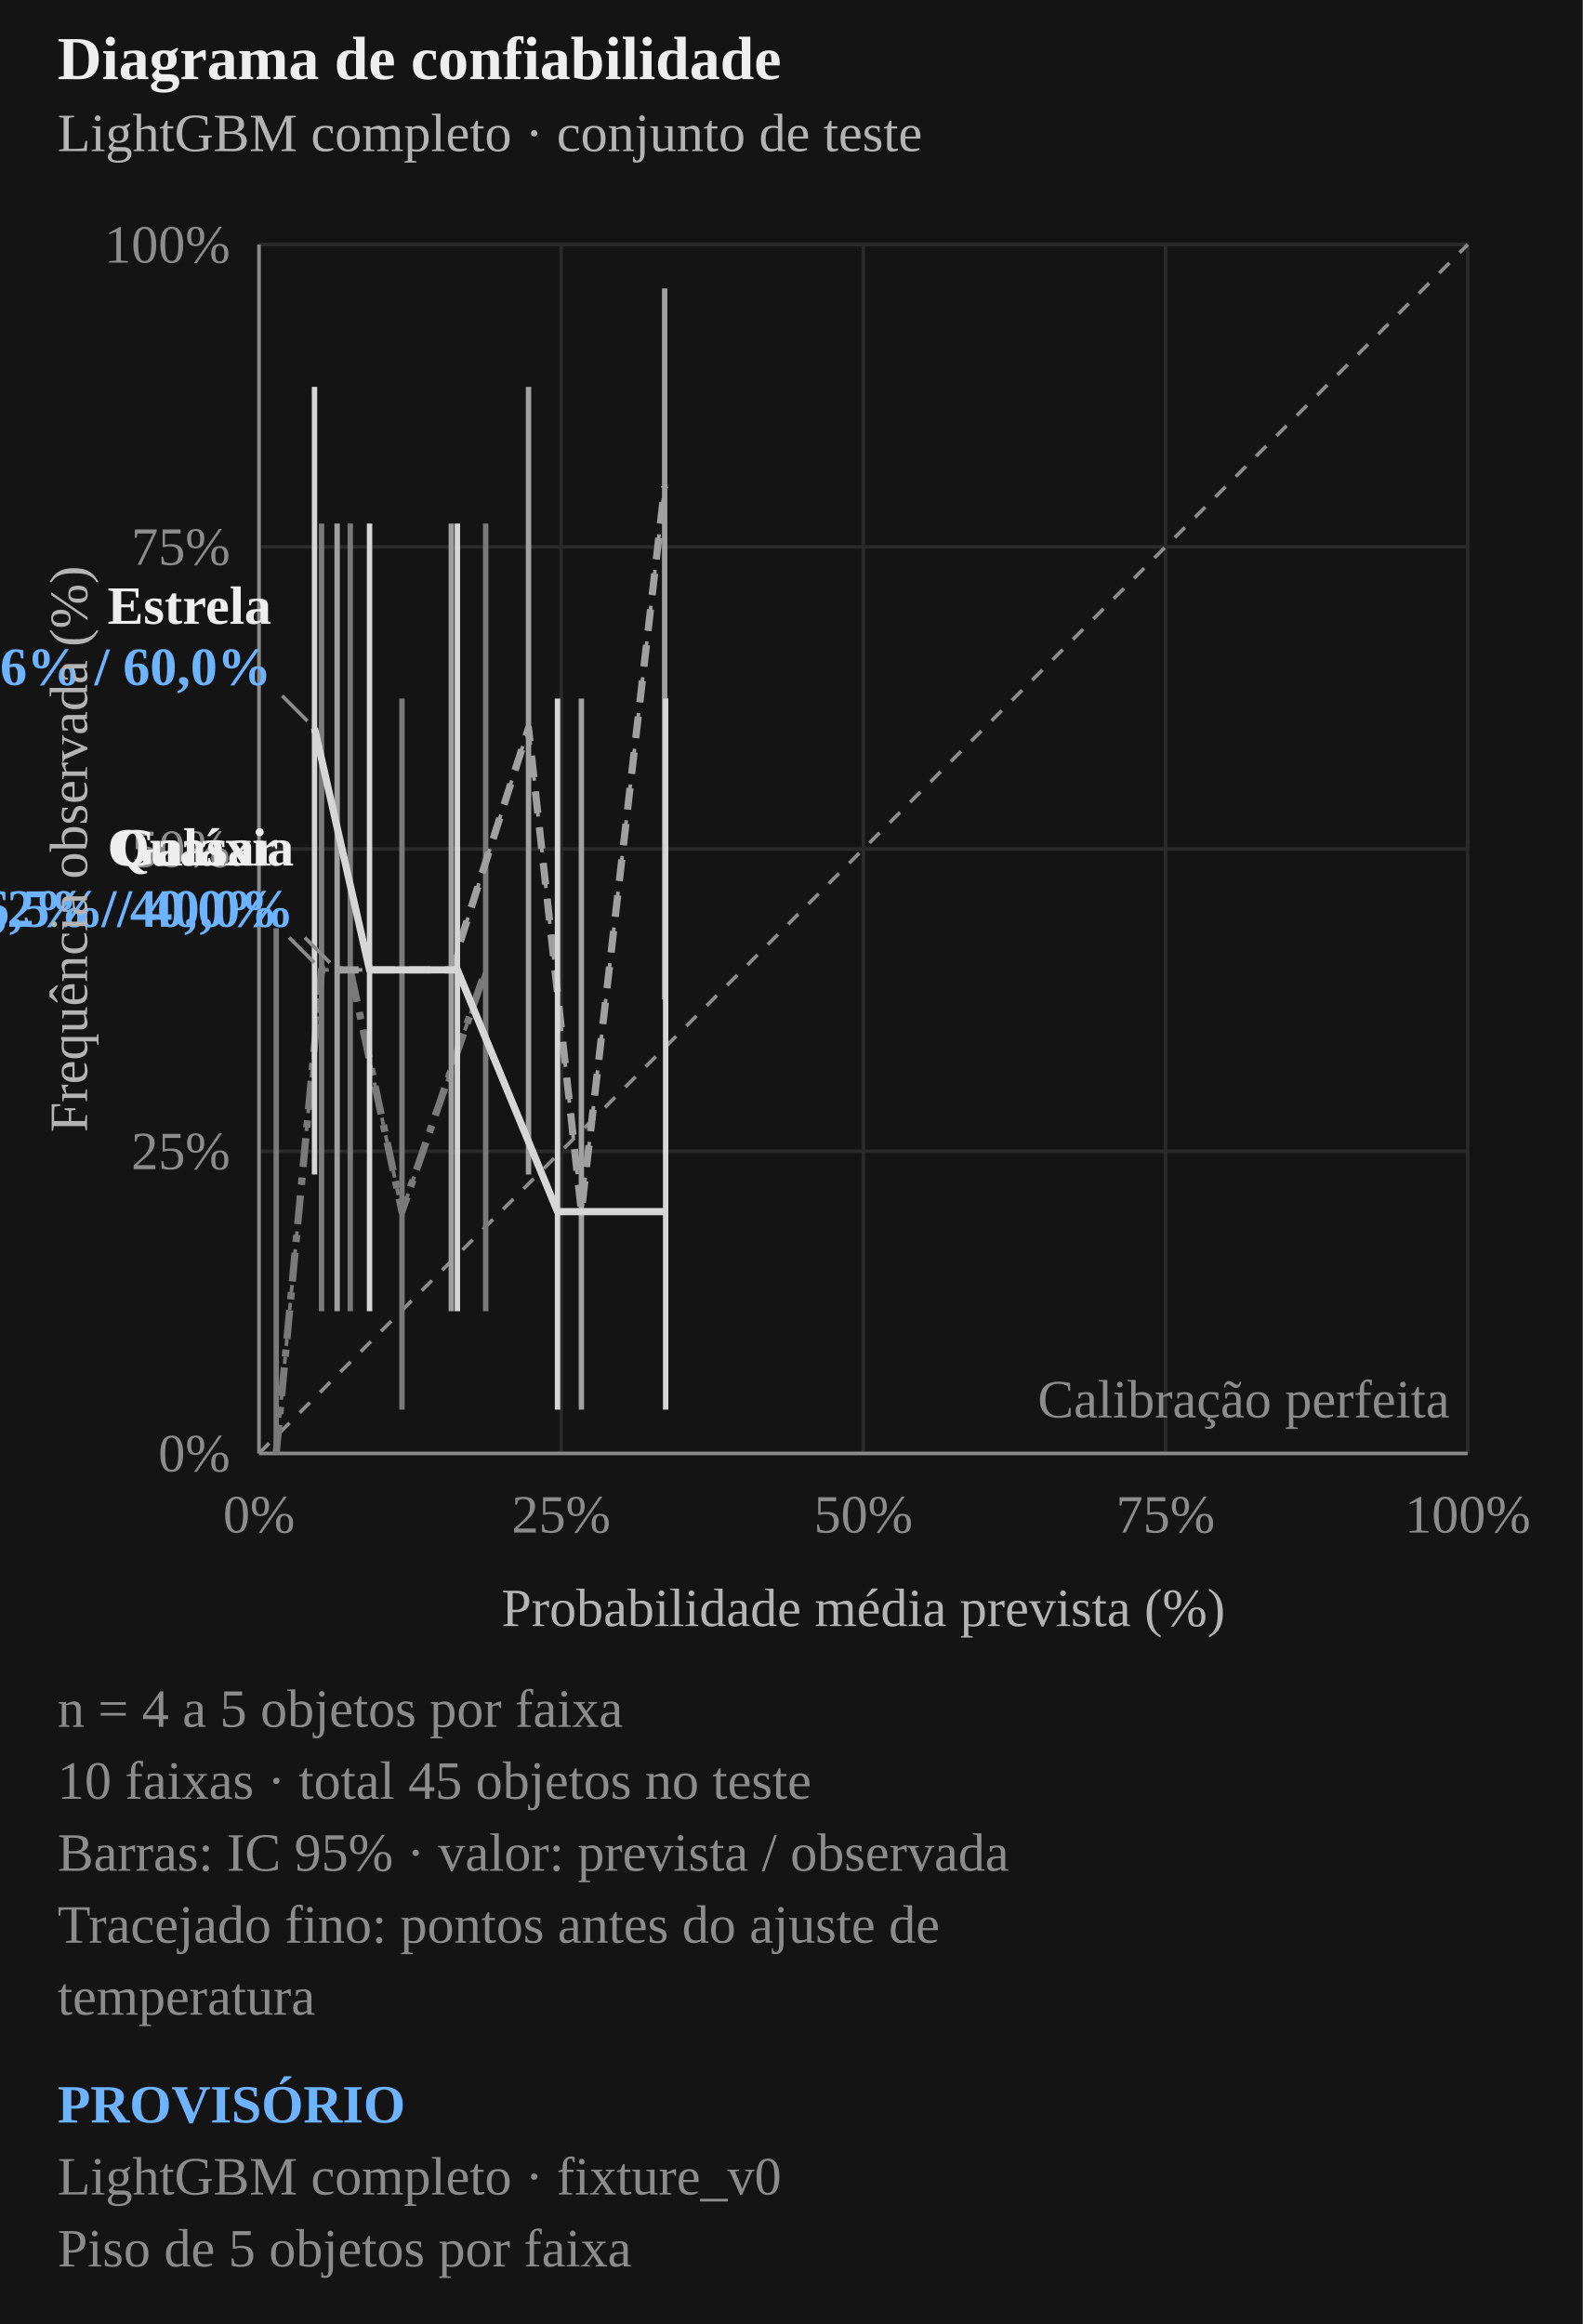
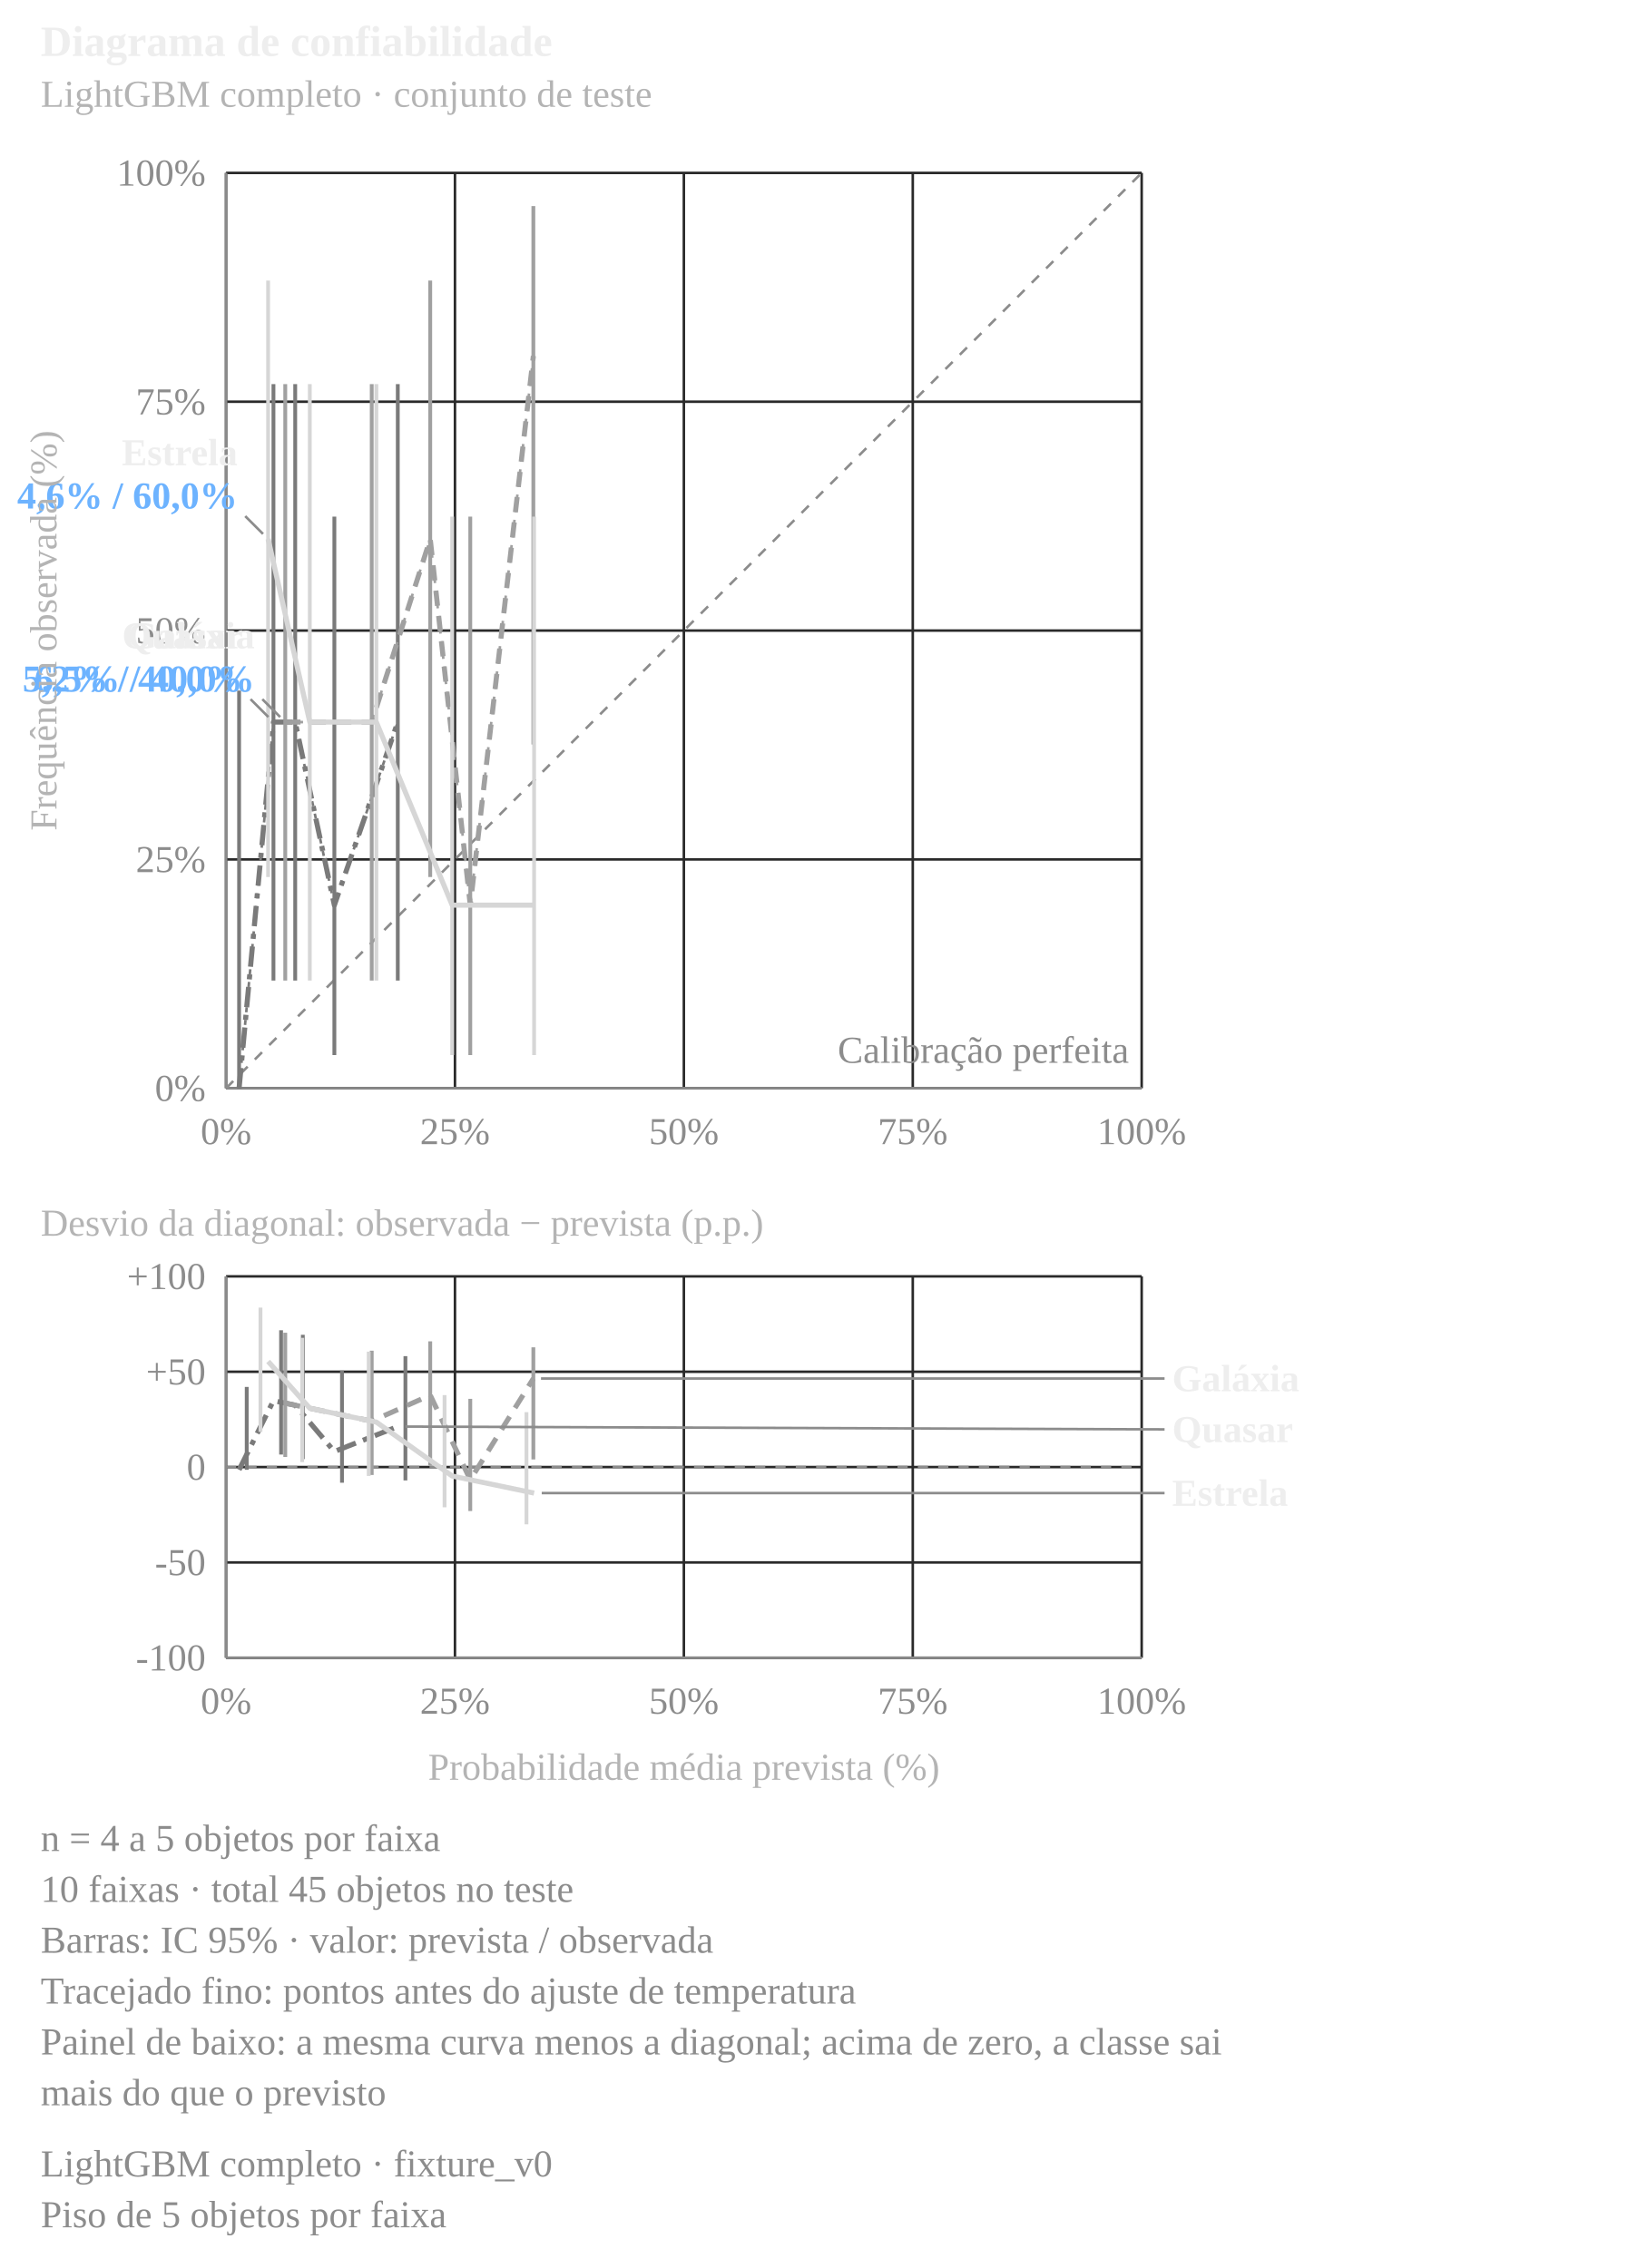
- <svg xmlns="http://www.w3.org/2000/svg" width="440" height="646" viewBox="0 0 440 646" role="img" aria-labelledby="calibracao-title" aria-describedby="calibracao-desc" stroke-linejoin="round" stroke-linecap="butt" style="max-width:100%;height:auto">
+ <svg xmlns="http://www.w3.org/2000/svg" width="640" height="892" viewBox="0 0 640 892" role="img" aria-labelledby="calibracao-title" aria-describedby="calibracao-desc" stroke-linejoin="round" stroke-linecap="butt" style="width:100%;min-width:640px;max-width:800px;height:auto">
  <g id="calibracao-figure_1">
    <g id="calibracao-patch_1">
-       <path d="M 0 646  L 440 646  L 440 0  L 0 0  z " style="fill: #141414" />
+       <path d="M 0 892  L 640 892  L 640 0  L 0 0  L 0 892  z " style="fill: none" />
    </g>
    <g id="calibracao-axes_1">
      <g id="calibracao-line2d_1">
-         <path d="M 72 68  L 72 404  " style="fill: none; stroke: #2a2a2a" />
+         <path d="M 88.884 68  L 88.884 428  " style="fill: none; stroke: #2a2a2a" />
      </g>
      <g id="calibracao-line2d_2">
-         <path d="M 72 404  L 408 404  " style="fill: none; stroke: #2a2a2a" />
+         <path d="M 88.884 428  L 448.884 428  " style="fill: none; stroke: #2a2a2a" />
      </g>
      <g id="calibracao-line2d_3">
-         <path d="M 156 68  L 156 404  " style="fill: none; stroke: #2a2a2a" />
+         <path d="M 178.884 68  L 178.884 428  " style="fill: none; stroke: #2a2a2a" />
      </g>
      <g id="calibracao-line2d_4">
-         <path d="M 72 320  L 408 320  " style="fill: none; stroke: #2a2a2a" />
+         <path d="M 88.884 338  L 448.884 338  " style="fill: none; stroke: #2a2a2a" />
      </g>
      <g id="calibracao-line2d_5">
-         <path d="M 240 68  L 240 404  " style="fill: none; stroke: #2a2a2a" />
+         <path d="M 268.884 68  L 268.884 428  " style="fill: none; stroke: #2a2a2a" />
      </g>
      <g id="calibracao-line2d_6">
-         <path d="M 72 236  L 408 236  " style="fill: none; stroke: #2a2a2a" />
+         <path d="M 88.884 248  L 448.884 248  " style="fill: none; stroke: #2a2a2a" />
      </g>
      <g id="calibracao-line2d_7">
-         <path d="M 324 68  L 324 404  " style="fill: none; stroke: #2a2a2a" />
+         <path d="M 358.884 68  L 358.884 428  " style="fill: none; stroke: #2a2a2a" />
      </g>
      <g id="calibracao-line2d_8">
-         <path d="M 72 152  L 408 152  " style="fill: none; stroke: #2a2a2a" />
+         <path d="M 88.884 158  L 448.884 158  " style="fill: none; stroke: #2a2a2a" />
      </g>
      <g id="calibracao-line2d_9">
-         <path d="M 408 68  L 408 404  " style="fill: none; stroke: #2a2a2a" />
+         <path d="M 448.884 68  L 448.884 428  " style="fill: none; stroke: #2a2a2a" />
      </g>
      <g id="calibracao-line2d_10">
-         <path d="M 72 68  L 408 68  " style="fill: none; stroke: #2a2a2a" />
+         <path d="M 88.884 68  L 448.884 68  " style="fill: none; stroke: #2a2a2a" />
      </g>
      <g id="calibracao-line2d_11">
-         <path d="M 72 404  L 408 404  " style="fill: none; stroke: #8a8a8a" />
+         <path d="M 88.884 428  L 448.884 428  " style="fill: none; stroke: #8a8a8a" />
      </g>
      <g id="calibracao-line2d_12">
-         <path d="M 72 68  L 72 404  " style="fill: none; stroke: #8a8a8a" />
+         <path d="M 88.884 68  L 88.884 428  " style="fill: none; stroke: #8a8a8a" />
      </g>
      <g id="calibracao-line2d_13">
-         <path d="M 72 404  L 408 68  " style="fill: none; stroke-dasharray: 4,4; stroke-dashoffset: 0; stroke: #8c8c8c" />
+         <path d="M 88.884 428  L 448.884 68  " style="fill: none; stroke-dasharray: 4,4; stroke-dashoffset: 0; stroke: #8c8c8c" />
      </g>
      <g id="calibracao-line2d_14">
-         <path d="M 76.784 404  L 76.784 258.014  " style="fill: none; stroke: #7a7a7a; stroke-width: 1.5" />
+         <path d="M 94.009 428  L 94.009 271.586  " style="fill: none; stroke: #7a7a7a; stroke-width: 1.5" />
      </g>
      <g id="calibracao-line2d_15">
-         <path d="M 89.39 364.479  L 89.39 145.523  " style="fill: none; stroke: #7a7a7a; stroke-width: 1.5" />
+         <path d="M 107.516 385.657  L 107.516 151.061  " style="fill: none; stroke: #7a7a7a; stroke-width: 1.5" />
      </g>
      <g id="calibracao-line2d_16">
-         <path d="M 97.371 364.479  L 97.371 145.523  " style="fill: none; stroke: #7a7a7a; stroke-width: 1.5" />
+         <path d="M 116.067 385.657  L 116.067 151.061  " style="fill: none; stroke: #7a7a7a; stroke-width: 1.5" />
      </g>
      <g id="calibracao-line2d_17">
-         <path d="M 111.743 391.829  L 111.743 194.18  " style="fill: none; stroke: #7a7a7a; stroke-width: 1.5" />
+         <path d="M 131.465 414.959  L 131.465 203.192  " style="fill: none; stroke: #7a7a7a; stroke-width: 1.5" />
      </g>
      <g id="calibracao-line2d_18">
-         <path d="M 135.015 364.479  L 135.015 145.523  " style="fill: none; stroke: #7a7a7a; stroke-width: 1.5" />
+         <path d="M 156.4 385.657  L 156.4 151.061  " style="fill: none; stroke: #7a7a7a; stroke-width: 1.5" />
      </g>
      <g id="calibracao-line2d_19">
-         <path d="M 76.784 404  L 89.39 269.6  L 97.371 269.6  L 111.743 336.8  L 135.015 269.6  " style="fill: none; stroke-dasharray: 2,3; stroke-dashoffset: 0; stroke: #7a7a7a" />
+         <path d="M 94.009 428  L 107.516 284  L 116.067 284  L 131.465 356  L 156.4 284  " style="fill: none; stroke-dasharray: 2,3; stroke-dashoffset: 0; stroke: #7a7a7a" />
      </g>
      <g id="calibracao-line2d_20">
-         <path d="M 76.784 404  L 89.39 269.6  L 97.371 269.6  L 111.743 336.8  L 135.015 269.6  " style="fill: none; stroke-dasharray: 8,3,2,3; stroke-dashoffset: 0; stroke: #7a7a7a; stroke-width: 2" />
+         <path d="M 94.009 428  L 107.516 284  L 116.067 284  L 131.465 356  L 156.4 284  " style="fill: none; stroke-dasharray: 8,3,2,3; stroke-dashoffset: 0; stroke: #7a7a7a; stroke-width: 2" />
      </g>
      <g id="calibracao-line2d_21">
-         <path d="M 93.72 364.479  L 93.72 145.523  " style="fill: none; stroke: #a0a0a0; stroke-width: 1.5" />
+         <path d="M 112.155 385.657  L 112.155 151.061  " style="fill: none; stroke: #a0a0a0; stroke-width: 1.5" />
      </g>
      <g id="calibracao-line2d_22">
-         <path d="M 125.455 364.479  L 125.455 145.523  " style="fill: none; stroke: #a0a0a0; stroke-width: 1.5" />
+         <path d="M 146.156 385.657  L 146.156 151.061  " style="fill: none; stroke: #a0a0a0; stroke-width: 1.5" />
      </g>
      <g id="calibracao-line2d_23">
-         <path d="M 146.92 326.477  L 146.92 107.521  " style="fill: none; stroke: #a0a0a0; stroke-width: 1.5" />
+         <path d="M 169.155 344.939  L 169.155 110.343  " style="fill: none; stroke: #a0a0a0; stroke-width: 1.5" />
      </g>
      <g id="calibracao-line2d_24">
-         <path d="M 161.617 391.829  L 161.617 194.18  " style="fill: none; stroke: #a0a0a0; stroke-width: 1.5" />
+         <path d="M 184.902 414.959  L 184.902 203.192  " style="fill: none; stroke: #a0a0a0; stroke-width: 1.5" />
      </g>
      <g id="calibracao-line2d_25">
-         <path d="M 184.767 277.82  L 184.767 80.171  " style="fill: none; stroke: #a0a0a0; stroke-width: 1.5" />
+         <path d="M 209.705 292.808  L 209.705 81.041  " style="fill: none; stroke: #a0a0a0; stroke-width: 1.5" />
      </g>
      <g id="calibracao-line2d_26">
-         <path d="M 93.72 269.6  L 125.455 269.6  L 146.92 202.4  L 161.617 336.8  L 184.767 135.2  " style="fill: none; stroke-dasharray: 2,3; stroke-dashoffset: 0; stroke: #a0a0a0" />
+         <path d="M 112.155 284  L 146.156 284  L 169.155 212  L 184.902 356  L 209.705 140  " style="fill: none; stroke-dasharray: 2,3; stroke-dashoffset: 0; stroke: #a0a0a0" />
      </g>
      <g id="calibracao-line2d_27">
-         <path d="M 93.72 269.6  L 125.455 269.6  L 146.92 202.4  L 161.617 336.8  L 184.767 135.2  " style="fill: none; stroke-dasharray: 6,4; stroke-dashoffset: 0; stroke: #a0a0a0; stroke-width: 2" />
+         <path d="M 112.155 284  L 146.156 284  L 169.155 212  L 184.902 356  L 209.705 140  " style="fill: none; stroke-dasharray: 6,4; stroke-dashoffset: 0; stroke: #a0a0a0; stroke-width: 2" />
      </g>
      <g id="calibracao-line2d_28">
-         <path d="M 87.429 326.477  L 87.429 107.521  " style="fill: none; stroke: #d6d6d6; stroke-width: 1.5" />
+         <path d="M 105.415 344.939  L 105.415 110.343  " style="fill: none; stroke: #d6d6d6; stroke-width: 1.5" />
      </g>
      <g id="calibracao-line2d_29">
-         <path d="M 102.731 364.479  L 102.731 145.523  " style="fill: none; stroke: #d6d6d6; stroke-width: 1.5" />
+         <path d="M 121.81 385.657  L 121.81 151.061  " style="fill: none; stroke: #d6d6d6; stroke-width: 1.5" />
      </g>
      <g id="calibracao-line2d_30">
-         <path d="M 127.152 364.479  L 127.152 145.523  " style="fill: none; stroke: #d6d6d6; stroke-width: 1.5" />
+         <path d="M 147.975 385.657  L 147.975 151.061  " style="fill: none; stroke: #d6d6d6; stroke-width: 1.5" />
      </g>
      <g id="calibracao-line2d_31">
-         <path d="M 154.982 391.829  L 154.982 194.18  " style="fill: none; stroke: #d6d6d6; stroke-width: 1.5" />
+         <path d="M 177.793 414.959  L 177.793 203.192  " style="fill: none; stroke: #d6d6d6; stroke-width: 1.5" />
      </g>
      <g id="calibracao-line2d_32">
-         <path d="M 185.04 391.829  L 185.04 194.18  " style="fill: none; stroke: #d6d6d6; stroke-width: 1.5" />
+         <path d="M 209.997 414.959  L 209.997 203.192  " style="fill: none; stroke: #d6d6d6; stroke-width: 1.5" />
      </g>
      <g id="calibracao-line2d_33">
-         <path d="M 87.429 202.4  L 102.731 269.6  L 127.152 269.6  L 154.982 336.8  L 185.04 336.8  " style="fill: none; stroke-dasharray: 2,3; stroke-dashoffset: 0; stroke: #d6d6d6" />
+         <path d="M 105.415 212  L 121.81 284  L 147.975 284  L 177.793 356  L 209.997 356  " style="fill: none; stroke-dasharray: 2,3; stroke-dashoffset: 0; stroke: #d6d6d6" />
      </g>
      <g id="calibracao-line2d_34">
-         <path d="M 87.429 202.4  L 102.731 269.6  L 127.152 269.6  L 154.982 336.8  L 185.04 336.8  " style="fill: none; stroke: #d6d6d6; stroke-width: 2" />
+         <path d="M 105.415 212  L 121.81 284  L 147.975 284  L 177.793 356  L 209.997 356  " style="fill: none; stroke: #d6d6d6; stroke-width: 2" />
      </g>
      <g id="calibracao-line2d_35">
-         <path d="M 85.429 200.4  L 78.429 193.4  " style="fill: none; stroke: #8c8c8c" />
+         <path d="M 103.415 210  L 96.415 203  " style="fill: none; stroke: #8c8c8c" />
      </g>
      <g id="calibracao-line2d_36">
-         <path d="M 91.72 267.6  L 84.72 260.6  " style="fill: none; stroke: #8c8c8c" />
+         <path d="M 110.155 282  L 103.155 275  " style="fill: none; stroke: #8c8c8c" />
      </g>
      <g id="calibracao-line2d_37">
-         <path d="M 87.39 267.6  L 80.39 260.6  " style="fill: none; stroke: #8c8c8c" />
+         <path d="M 105.516 282  L 98.516 275  " style="fill: none; stroke: #8c8c8c" />
+       </g>
+       <g id="calibracao-line2d_38">
+         <path d="M 88.884 652  L 448.884 652  " style="fill: none; stroke: #2a2a2a" />
+       </g>
+       <g id="calibracao-line2d_39">
+         <path d="M 88.884 614.5  L 448.884 614.5  " style="fill: none; stroke: #2a2a2a" />
+       </g>
+       <g id="calibracao-line2d_40">
+         <path d="M 88.884 577  L 448.884 577  " style="fill: none; stroke: #2a2a2a" />
+       </g>
+       <g id="calibracao-line2d_41">
+         <path d="M 88.884 539.5  L 448.884 539.5  " style="fill: none; stroke: #2a2a2a" />
+       </g>
+       <g id="calibracao-line2d_42">
+         <path d="M 88.884 502  L 448.884 502  " style="fill: none; stroke: #2a2a2a" />
+       </g>
+       <g id="calibracao-line2d_43">
+         <path d="M 88.884 502  L 88.884 652  " style="fill: none; stroke: #2a2a2a" />
+       </g>
+       <g id="calibracao-line2d_44">
+         <path d="M 178.884 502  L 178.884 652  " style="fill: none; stroke: #2a2a2a" />
+       </g>
+       <g id="calibracao-line2d_45">
+         <path d="M 268.884 502  L 268.884 652  " style="fill: none; stroke: #2a2a2a" />
+       </g>
+       <g id="calibracao-line2d_46">
+         <path d="M 358.884 502  L 358.884 652  " style="fill: none; stroke: #2a2a2a" />
+       </g>
+       <g id="calibracao-line2d_47">
+         <path d="M 448.884 502  L 448.884 652  " style="fill: none; stroke: #2a2a2a" />
+       </g>
+       <g id="calibracao-line2d_48">
+         <path d="M 88.884 577  L 448.884 577  " style="fill: none; stroke-dasharray: 4,4; stroke-dashoffset: 0; stroke: #8c8c8c" />
+       </g>
+       <g id="calibracao-line2d_49">
+         <path d="M 88.884 652  L 448.884 652  " style="fill: none; stroke: #8a8a8a" />
+       </g>
+       <g id="calibracao-line2d_50">
+         <path d="M 88.884 502  L 88.884 652  " style="fill: none; stroke: #8a8a8a" />
+       </g>
+       <g id="calibracao-line2d_51">
+         <path d="M 97.009 578.068  L 97.009 545.482  " style="fill: none; stroke: #7a7a7a; stroke-width: 1.5" />
+       </g>
+       <g id="calibracao-line2d_52">
+         <path d="M 110.516 572.06  L 110.516 523.186  " style="fill: none; stroke: #7a7a7a; stroke-width: 1.5" />
+       </g>
+       <g id="calibracao-line2d_53">
+         <path d="M 119.067 573.842  L 119.067 524.968  " style="fill: none; stroke: #7a7a7a; stroke-width: 1.5" />
+       </g>
+       <g id="calibracao-line2d_54">
+         <path d="M 134.465 583.154  L 134.465 539.036  " style="fill: none; stroke: #7a7a7a; stroke-width: 1.5" />
+       </g>
+       <g id="calibracao-line2d_55">
+         <path d="M 159.4 582.244  L 159.4 533.37  " style="fill: none; stroke: #7a7a7a; stroke-width: 1.5" />
+       </g>
+       <g id="calibracao-line2d_56">
+         <path d="M 94.009 578.068  L 107.516 550.882  L 116.067 552.663  L 131.465 570.871  L 156.4 561.066  " style="fill: none; stroke-dasharray: 8,3,2,3; stroke-dashoffset: 0; stroke: #7a7a7a; stroke-width: 2" />
+       </g>
+       <g id="calibracao-line2d_57">
+         <path d="M 112.155 573.027  L 112.155 524.153  " style="fill: none; stroke: #a0a0a0; stroke-width: 1.5" />
+       </g>
+       <g id="calibracao-line2d_58">
+         <path d="M 146.156 580.11  L 146.156 531.236  " style="fill: none; stroke: #a0a0a0; stroke-width: 1.5" />
+       </g>
+       <g id="calibracao-line2d_59">
+         <path d="M 169.155 576.419  L 169.155 527.545  " style="fill: none; stroke: #a0a0a0; stroke-width: 1.5" />
+       </g>
+       <g id="calibracao-line2d_60">
+         <path d="M 184.902 594.287  L 184.902 550.169  " style="fill: none; stroke: #a0a0a0; stroke-width: 1.5" />
+       </g>
+       <g id="calibracao-line2d_61">
+         <path d="M 209.705 574.006  L 209.705 529.888  " style="fill: none; stroke: #a0a0a0; stroke-width: 1.5" />
+       </g>
+       <g id="calibracao-line2d_62">
+         <path d="M 112.155 551.848  L 146.156 558.932  L 169.155 548.723  L 184.902 582.004  L 209.705 542.171  " style="fill: none; stroke-dasharray: 6,4; stroke-dashoffset: 0; stroke: #a0a0a0; stroke-width: 2" />
+       </g>
+       <g id="calibracao-line2d_63">
+         <path d="M 102.415 563.14  L 102.415 514.266  " style="fill: none; stroke: #d6d6d6; stroke-width: 1.5" />
+       </g>
+       <g id="calibracao-line2d_64">
+         <path d="M 118.81 575.038  L 118.81 526.164  " style="fill: none; stroke: #d6d6d6; stroke-width: 1.5" />
+       </g>
+       <g id="calibracao-line2d_65">
+         <path d="M 144.975 580.489  L 144.975 531.615  " style="fill: none; stroke: #d6d6d6; stroke-width: 1.5" />
+       </g>
+       <g id="calibracao-line2d_66">
+         <path d="M 174.793 592.806  L 174.793 548.688  " style="fill: none; stroke: #d6d6d6; stroke-width: 1.5" />
+       </g>
+       <g id="calibracao-line2d_67">
+         <path d="M 206.997 599.515  L 206.997 555.397  " style="fill: none; stroke: #d6d6d6; stroke-width: 1.5" />
+       </g>
+       <g id="calibracao-line2d_68">
+         <path d="M 105.415 535.444  L 121.81 553.86  L 147.975 559.311  L 177.793 580.523  L 209.997 587.232  " style="fill: none; stroke: #d6d6d6; stroke-width: 2" />
+       </g>
+       <g id="calibracao-line2d_69">
+         <path d="M 159.4 561.066  L 457.884 562.171  " style="fill: none; stroke: #8c8c8c" />
+       </g>
+       <g id="calibracao-line2d_70">
+         <path d="M 212.705 542.171  L 457.884 542.171  " style="fill: none; stroke: #8c8c8c" />
+       </g>
+       <g id="calibracao-line2d_71">
+         <path d="M 212.997 587.232  L 457.884 587.232  " style="fill: none; stroke: #8c8c8c" />
      </g>
      <g id="calibracao-text_1">
        <text style="font-weight: 600; font-size: 17px; font-family: var(--font-sans, 'Inter', 'DejaVu Sans', sans-serif); text-anchor: start; fill: #eeeeee" x="16" y="22" transform="rotate(-0 16 22)">Diagrama de confiabilidade</text>
      </g>
      <g id="calibracao-text_2">
        <text style="font-size: 15px; font-family: var(--font-sans, 'Inter', 'DejaVu Sans', sans-serif); text-anchor: start; fill: #b4b4b4" x="16" y="42" transform="rotate(-0 16 42)">LightGBM completo · conjunto de teste</text>
      </g>
      <g id="calibracao-text_3">
-         <text style="font-size: 15px; font-family: var(--font-sans, 'Inter', 'DejaVu Sans', sans-serif); text-anchor: middle; fill: #8c8c8c" x="72" y="426" transform="rotate(-0 72 426)">0%</text>
+         <text style="font-size: 15px; font-family: var(--font-sans, 'Inter', 'DejaVu Sans', sans-serif); text-anchor: middle; fill: #8c8c8c" x="88.884" y="450" transform="rotate(-0 88.88359 450)">0%</text>
      </g>
      <g id="calibracao-text_4">
-         <text style="font-size: 15px; font-family: var(--font-sans, 'Inter', 'DejaVu Sans', sans-serif); text-anchor: end; fill: #8c8c8c" x="64" y="409" transform="rotate(-0 64 409)">0%</text>
+         <text style="font-size: 15px; font-family: var(--font-sans, 'Inter', 'DejaVu Sans', sans-serif); text-anchor: end; fill: #8c8c8c" x="80.884" y="433" transform="rotate(-0 80.88359 433)">0%</text>
      </g>
      <g id="calibracao-text_5">
-         <text style="font-size: 15px; font-family: var(--font-sans, 'Inter', 'DejaVu Sans', sans-serif); text-anchor: middle; fill: #8c8c8c" x="156" y="426" transform="rotate(-0 156 426)">25%</text>
+         <text style="font-size: 15px; font-family: var(--font-sans, 'Inter', 'DejaVu Sans', sans-serif); text-anchor: middle; fill: #8c8c8c" x="178.884" y="450" transform="rotate(-0 178.8836 450)">25%</text>
      </g>
      <g id="calibracao-text_6">
-         <text style="font-size: 15px; font-family: var(--font-sans, 'Inter', 'DejaVu Sans', sans-serif); text-anchor: end; fill: #8c8c8c" x="64" y="325" transform="rotate(-0 64 325)">25%</text>
+         <text style="font-size: 15px; font-family: var(--font-sans, 'Inter', 'DejaVu Sans', sans-serif); text-anchor: end; fill: #8c8c8c" x="80.884" y="343" transform="rotate(-0 80.88359 343)">25%</text>
      </g>
      <g id="calibracao-text_7">
-         <text style="font-size: 15px; font-family: var(--font-sans, 'Inter', 'DejaVu Sans', sans-serif); text-anchor: middle; fill: #8c8c8c" x="240" y="426" transform="rotate(-0 240 426)">50%</text>
+         <text style="font-size: 15px; font-family: var(--font-sans, 'Inter', 'DejaVu Sans', sans-serif); text-anchor: middle; fill: #8c8c8c" x="268.884" y="450" transform="rotate(-0 268.8836 450)">50%</text>
      </g>
      <g id="calibracao-text_8">
-         <text style="font-size: 15px; font-family: var(--font-sans, 'Inter', 'DejaVu Sans', sans-serif); text-anchor: end; fill: #8c8c8c" x="64" y="241" transform="rotate(-0 64 241)">50%</text>
+         <text style="font-size: 15px; font-family: var(--font-sans, 'Inter', 'DejaVu Sans', sans-serif); text-anchor: end; fill: #8c8c8c" x="80.884" y="253" transform="rotate(-0 80.88359 253)">50%</text>
      </g>
      <g id="calibracao-text_9">
-         <text style="font-size: 15px; font-family: var(--font-sans, 'Inter', 'DejaVu Sans', sans-serif); text-anchor: middle; fill: #8c8c8c" x="324" y="426" transform="rotate(-0 324 426)">75%</text>
+         <text style="font-size: 15px; font-family: var(--font-sans, 'Inter', 'DejaVu Sans', sans-serif); text-anchor: middle; fill: #8c8c8c" x="358.884" y="450" transform="rotate(-0 358.8836 450)">75%</text>
      </g>
      <g id="calibracao-text_10">
-         <text style="font-size: 15px; font-family: var(--font-sans, 'Inter', 'DejaVu Sans', sans-serif); text-anchor: end; fill: #8c8c8c" x="64" y="157" transform="rotate(-0 64 157)">75%</text>
+         <text style="font-size: 15px; font-family: var(--font-sans, 'Inter', 'DejaVu Sans', sans-serif); text-anchor: end; fill: #8c8c8c" x="80.884" y="163" transform="rotate(-0 80.88359 163)">75%</text>
      </g>
      <g id="calibracao-text_11">
-         <text style="font-size: 15px; font-family: var(--font-sans, 'Inter', 'DejaVu Sans', sans-serif); text-anchor: middle; fill: #8c8c8c" x="408" y="426" transform="rotate(-0 408 426)">100%</text>
+         <text style="font-size: 15px; font-family: var(--font-sans, 'Inter', 'DejaVu Sans', sans-serif); text-anchor: middle; fill: #8c8c8c" x="448.884" y="450" transform="rotate(-0 448.8836 450)">100%</text>
      </g>
      <g id="calibracao-text_12">
-         <text style="font-size: 15px; font-family: var(--font-sans, 'Inter', 'DejaVu Sans', sans-serif); text-anchor: end; fill: #8c8c8c" x="64" y="73" transform="rotate(-0 64 73)">100%</text>
+         <text style="font-size: 15px; font-family: var(--font-sans, 'Inter', 'DejaVu Sans', sans-serif); text-anchor: end; fill: #8c8c8c" x="80.884" y="73" transform="rotate(-0 80.88359 73)">100%</text>
      </g>
      <g id="calibracao-text_13">
-         <text style="font-size: 15px; font-family: var(--font-sans, 'Inter', 'DejaVu Sans', sans-serif); text-anchor: end; fill: #8c8c8c" x="403" y="394" transform="rotate(-0 403 394)">Calibração perfeita</text>
+         <text style="font-size: 15px; font-family: var(--font-sans, 'Inter', 'DejaVu Sans', sans-serif); text-anchor: end; fill: #8c8c8c" x="443.884" y="418" transform="rotate(-0 443.8836 418)">Calibração perfeita</text>
      </g>
      <g id="calibracao-text_14">
-         <text style="font-weight: 600; font-size: 15px; font-family: var(--font-sans, 'Inter', 'DejaVu Sans', sans-serif); text-anchor: end; fill: #eeeeee" x="75.429" y="173.4" transform="rotate(-0 75.42939 173.4)">Estrela</text>
+         <text style="font-weight: 600; font-size: 15px; font-family: var(--font-sans, 'Inter', 'DejaVu Sans', sans-serif); text-anchor: end; fill: #eeeeee" x="93.415" y="183" transform="rotate(-0 93.41509 183)">Estrela</text>
      </g>
      <g id="calibracao-text_15">
-         <text style="font-weight: 600; font-size: 15px; font-family: var(--font-sans, 'Inter', 'DejaVu Sans', sans-serif); text-anchor: end; fill: #6db3ff" x="75.429" y="190.4" transform="rotate(-0 75.42939 190.4)">4,6% / 60,0%</text>
+         <text style="font-weight: 600; font-size: 15px; font-family: var(--font-sans, 'Inter', 'DejaVu Sans', sans-serif); text-anchor: end; fill: #6db3ff" x="93.415" y="200" transform="rotate(-0 93.41509 200)">4,6% / 60,0%</text>
      </g>
      <g id="calibracao-text_16">
-         <text style="font-weight: 600; font-size: 15px; font-family: var(--font-sans, 'Inter', 'DejaVu Sans', sans-serif); text-anchor: end; fill: #eeeeee" x="81.72" y="240.6" transform="rotate(-0 81.71988 240.6)">Galáxia</text>
+         <text style="font-weight: 600; font-size: 15px; font-family: var(--font-sans, 'Inter', 'DejaVu Sans', sans-serif); text-anchor: end; fill: #eeeeee" x="100.155" y="255" transform="rotate(-0 100.1549 255)">Galáxia</text>
      </g>
      <g id="calibracao-text_17">
-         <text style="font-weight: 600; font-size: 15px; font-family: var(--font-sans, 'Inter', 'DejaVu Sans', sans-serif); text-anchor: end; fill: #6db3ff" x="81.72" y="257.6" transform="rotate(-0 81.71988 257.6)">6,5% / 40,0%</text>
+         <text style="font-weight: 600; font-size: 15px; font-family: var(--font-sans, 'Inter', 'DejaVu Sans', sans-serif); text-anchor: end; fill: #6db3ff" x="100.155" y="272" transform="rotate(-0 100.1549 272)">6,5% / 40,0%</text>
      </g>
      <g id="calibracao-text_18">
-         <text style="font-weight: 600; font-size: 15px; font-family: var(--font-sans, 'Inter', 'DejaVu Sans', sans-serif); text-anchor: end; fill: #eeeeee" x="77.39" y="240.6" transform="rotate(-0 77.39023 240.6)">Quasar</text>
+         <text style="font-weight: 600; font-size: 15px; font-family: var(--font-sans, 'Inter', 'DejaVu Sans', sans-serif); text-anchor: end; fill: #eeeeee" x="95.516" y="255" transform="rotate(-0 95.51598 255)">Quasar</text>
      </g>
      <g id="calibracao-text_19">
-         <text style="font-weight: 600; font-size: 15px; font-family: var(--font-sans, 'Inter', 'DejaVu Sans', sans-serif); text-anchor: end; fill: #6db3ff" x="77.39" y="257.6" transform="rotate(-0 77.39023 257.6)">5,2% / 40,0%</text>
+         <text style="font-weight: 600; font-size: 15px; font-family: var(--font-sans, 'Inter', 'DejaVu Sans', sans-serif); text-anchor: end; fill: #6db3ff" x="95.516" y="272" transform="rotate(-0 95.51598 272)">5,2% / 40,0%</text>
      </g>
      <g id="calibracao-text_20">
-         <text style="font-size: 15px; font-family: var(--font-sans, 'Inter', 'DejaVu Sans', sans-serif); text-anchor: middle; fill: #b4b4b4" x="240" y="452" transform="rotate(-0 240 452)">Probabilidade média prevista (%)</text>
+         <text style="font-size: 15px; font-family: var(--font-sans, 'Inter', 'DejaVu Sans', sans-serif); text-anchor: middle; fill: #b4b4b4" x="22.197" y="248" transform="rotate(-90 22.19707 248)">Frequência observada (%)</text>
      </g>
      <g id="calibracao-text_21">
-         <text style="font-size: 15px; font-family: var(--font-sans, 'Inter', 'DejaVu Sans', sans-serif); text-anchor: middle; fill: #b4b4b4" x="24.197" y="236" transform="rotate(-90 24.19707 236)">Frequência observada (%)</text>
+         <text style="font-size: 15px; font-family: var(--font-sans, 'Inter', 'DejaVu Sans', sans-serif); text-anchor: start; fill: #b4b4b4" x="16" y="486" transform="rotate(-0 16 486)">Desvio da diagonal: observada − prevista (p.p.)</text>
      </g>
      <g id="calibracao-text_22">
-         <text style="font-size: 15px; font-family: var(--font-sans, 'Inter', 'DejaVu Sans', sans-serif); text-anchor: start; fill: #8c8c8c" x="16" y="480" transform="rotate(-0 16 480)">n = 4 a 5 objetos por faixa</text>
+         <text style="font-size: 15px; font-family: var(--font-sans, 'Inter', 'DejaVu Sans', sans-serif); text-anchor: end; fill: #8c8c8c" x="80.884" y="657" transform="rotate(-0 80.88359 657)">-100</text>
      </g>
      <g id="calibracao-text_23">
-         <text style="font-size: 15px; font-family: var(--font-sans, 'Inter', 'DejaVu Sans', sans-serif); text-anchor: start; fill: #8c8c8c" x="16" y="500" transform="rotate(-0 16 500)">10 faixas · total 45 objetos no teste</text>
+         <text style="font-size: 15px; font-family: var(--font-sans, 'Inter', 'DejaVu Sans', sans-serif); text-anchor: end; fill: #8c8c8c" x="80.884" y="619.5" transform="rotate(-0 80.88359 619.5)">-50</text>
      </g>
      <g id="calibracao-text_24">
-         <text style="font-size: 15px; font-family: var(--font-sans, 'Inter', 'DejaVu Sans', sans-serif); text-anchor: start; fill: #8c8c8c" x="16" y="520" transform="rotate(-0 16 520)">Barras: IC 95% · valor: prevista / observada</text>
+         <text style="font-size: 15px; font-family: var(--font-sans, 'Inter', 'DejaVu Sans', sans-serif); text-anchor: end; fill: #8c8c8c" x="80.884" y="582" transform="rotate(-0 80.88359 582)">0</text>
      </g>
      <g id="calibracao-text_25">
-         <text style="font-size: 15px; font-family: var(--font-sans, 'Inter', 'DejaVu Sans', sans-serif); text-anchor: start; fill: #8c8c8c" x="16" y="540" transform="rotate(-0 16 540)">Tracejado fino: pontos antes do ajuste de</text>
+         <text style="font-size: 15px; font-family: var(--font-sans, 'Inter', 'DejaVu Sans', sans-serif); text-anchor: end; fill: #8c8c8c" x="80.884" y="544.5" transform="rotate(-0 80.88359 544.5)">+50</text>
      </g>
      <g id="calibracao-text_26">
-         <text style="font-size: 15px; font-family: var(--font-sans, 'Inter', 'DejaVu Sans', sans-serif); text-anchor: start; fill: #8c8c8c" x="16" y="560" transform="rotate(-0 16 560)">temperatura</text>
+         <text style="font-size: 15px; font-family: var(--font-sans, 'Inter', 'DejaVu Sans', sans-serif); text-anchor: end; fill: #8c8c8c" x="80.884" y="507" transform="rotate(-0 80.88359 507)">+100</text>
      </g>
      <g id="calibracao-text_27">
-         <text style="font-weight: 600; font-size: 15px; font-family: var(--font-sans, 'Inter', 'DejaVu Sans', sans-serif); text-anchor: start; fill: #6db3ff" x="16" y="590" transform="rotate(-0 16 590)">PROVISÓRIO</text>
+         <text style="font-size: 15px; font-family: var(--font-sans, 'Inter', 'DejaVu Sans', sans-serif); text-anchor: middle; fill: #8c8c8c" x="88.884" y="674" transform="rotate(-0 88.88359 674)">0%</text>
      </g>
      <g id="calibracao-text_28">
-         <text style="font-size: 15px; font-family: var(--font-sans, 'Inter', 'DejaVu Sans', sans-serif); text-anchor: start; fill: #8c8c8c" x="16" y="610" transform="rotate(-0 16 610)">LightGBM completo · fixture_v0</text>
+         <text style="font-size: 15px; font-family: var(--font-sans, 'Inter', 'DejaVu Sans', sans-serif); text-anchor: middle; fill: #8c8c8c" x="178.884" y="674" transform="rotate(-0 178.8836 674)">25%</text>
      </g>
      <g id="calibracao-text_29">
-         <text style="font-size: 15px; font-family: var(--font-sans, 'Inter', 'DejaVu Sans', sans-serif); text-anchor: start; fill: #8c8c8c" x="16" y="630" transform="rotate(-0 16 630)">Piso de 5 objetos por faixa</text>
+         <text style="font-size: 15px; font-family: var(--font-sans, 'Inter', 'DejaVu Sans', sans-serif); text-anchor: middle; fill: #8c8c8c" x="268.884" y="674" transform="rotate(-0 268.8836 674)">50%</text>
+       </g>
+       <g id="calibracao-text_30">
+         <text style="font-size: 15px; font-family: var(--font-sans, 'Inter', 'DejaVu Sans', sans-serif); text-anchor: middle; fill: #8c8c8c" x="358.884" y="674" transform="rotate(-0 358.8836 674)">75%</text>
+       </g>
+       <g id="calibracao-text_31">
+         <text style="font-size: 15px; font-family: var(--font-sans, 'Inter', 'DejaVu Sans', sans-serif); text-anchor: middle; fill: #8c8c8c" x="448.884" y="674" transform="rotate(-0 448.8836 674)">100%</text>
+       </g>
+       <g id="calibracao-text_32">
+         <text style="font-weight: 600; font-size: 15px; font-family: var(--font-sans, 'Inter', 'DejaVu Sans', sans-serif); text-anchor: start; fill: #eeeeee" x="460.884" y="567.171" transform="rotate(-0 460.8836 567.1711)">Quasar</text>
+       </g>
+       <g id="calibracao-text_33">
+         <text style="font-weight: 600; font-size: 15px; font-family: var(--font-sans, 'Inter', 'DejaVu Sans', sans-serif); text-anchor: start; fill: #eeeeee" x="460.884" y="547.171" transform="rotate(-0 460.8836 547.1711)">Galáxia</text>
+       </g>
+       <g id="calibracao-text_34">
+         <text style="font-weight: 600; font-size: 15px; font-family: var(--font-sans, 'Inter', 'DejaVu Sans', sans-serif); text-anchor: start; fill: #eeeeee" x="460.884" y="592.232" transform="rotate(-0 460.8836 592.2321)">Estrela</text>
+       </g>
+       <g id="calibracao-text_35">
+         <text style="font-size: 15px; font-family: var(--font-sans, 'Inter', 'DejaVu Sans', sans-serif); text-anchor: middle; fill: #b4b4b4" x="268.884" y="700" transform="rotate(-0 268.8836 700)">Probabilidade média prevista (%)</text>
+       </g>
+       <g id="calibracao-text_36">
+         <text style="font-size: 15px; font-family: var(--font-sans, 'Inter', 'DejaVu Sans', sans-serif); text-anchor: start; fill: #8c8c8c" x="16" y="728" transform="rotate(-0 16 728)">n = 4 a 5 objetos por faixa</text>
+       </g>
+       <g id="calibracao-text_37">
+         <text style="font-size: 15px; font-family: var(--font-sans, 'Inter', 'DejaVu Sans', sans-serif); text-anchor: start; fill: #8c8c8c" x="16" y="748" transform="rotate(-0 16 748)">10 faixas · total 45 objetos no teste</text>
+       </g>
+       <g id="calibracao-text_38">
+         <text style="font-size: 15px; font-family: var(--font-sans, 'Inter', 'DejaVu Sans', sans-serif); text-anchor: start; fill: #8c8c8c" x="16" y="768" transform="rotate(-0 16 768)">Barras: IC 95% · valor: prevista / observada</text>
+       </g>
+       <g id="calibracao-text_39">
+         <text style="font-size: 15px; font-family: var(--font-sans, 'Inter', 'DejaVu Sans', sans-serif); text-anchor: start; fill: #8c8c8c" x="16" y="788" transform="rotate(-0 16 788)">Tracejado fino: pontos antes do ajuste de temperatura</text>
+       </g>
+       <g id="calibracao-text_40">
+         <text style="font-size: 15px; font-family: var(--font-sans, 'Inter', 'DejaVu Sans', sans-serif); text-anchor: start; fill: #8c8c8c" x="16" y="808" transform="rotate(-0 16 808)">Painel de baixo: a mesma curva menos a diagonal; acima de zero, a classe sai</text>
+       </g>
+       <g id="calibracao-text_41">
+         <text style="font-size: 15px; font-family: var(--font-sans, 'Inter', 'DejaVu Sans', sans-serif); text-anchor: start; fill: #8c8c8c" x="16" y="828" transform="rotate(-0 16 828)">mais do que o previsto</text>
+       </g>
+       <g id="calibracao-text_42">
+         <text style="font-size: 15px; font-family: var(--font-sans, 'Inter', 'DejaVu Sans', sans-serif); text-anchor: start; fill: #8c8c8c" x="16" y="856" transform="rotate(-0 16 856)">LightGBM completo · fixture_v0</text>
+       </g>
+       <g id="calibracao-text_43">
+         <text style="font-size: 15px; font-family: var(--font-sans, 'Inter', 'DejaVu Sans', sans-serif); text-anchor: start; fill: #8c8c8c" x="16" y="876" transform="rotate(-0 16 876)">Piso de 5 objetos por faixa</text>
      </g>
    </g>
  </g>
</svg>
